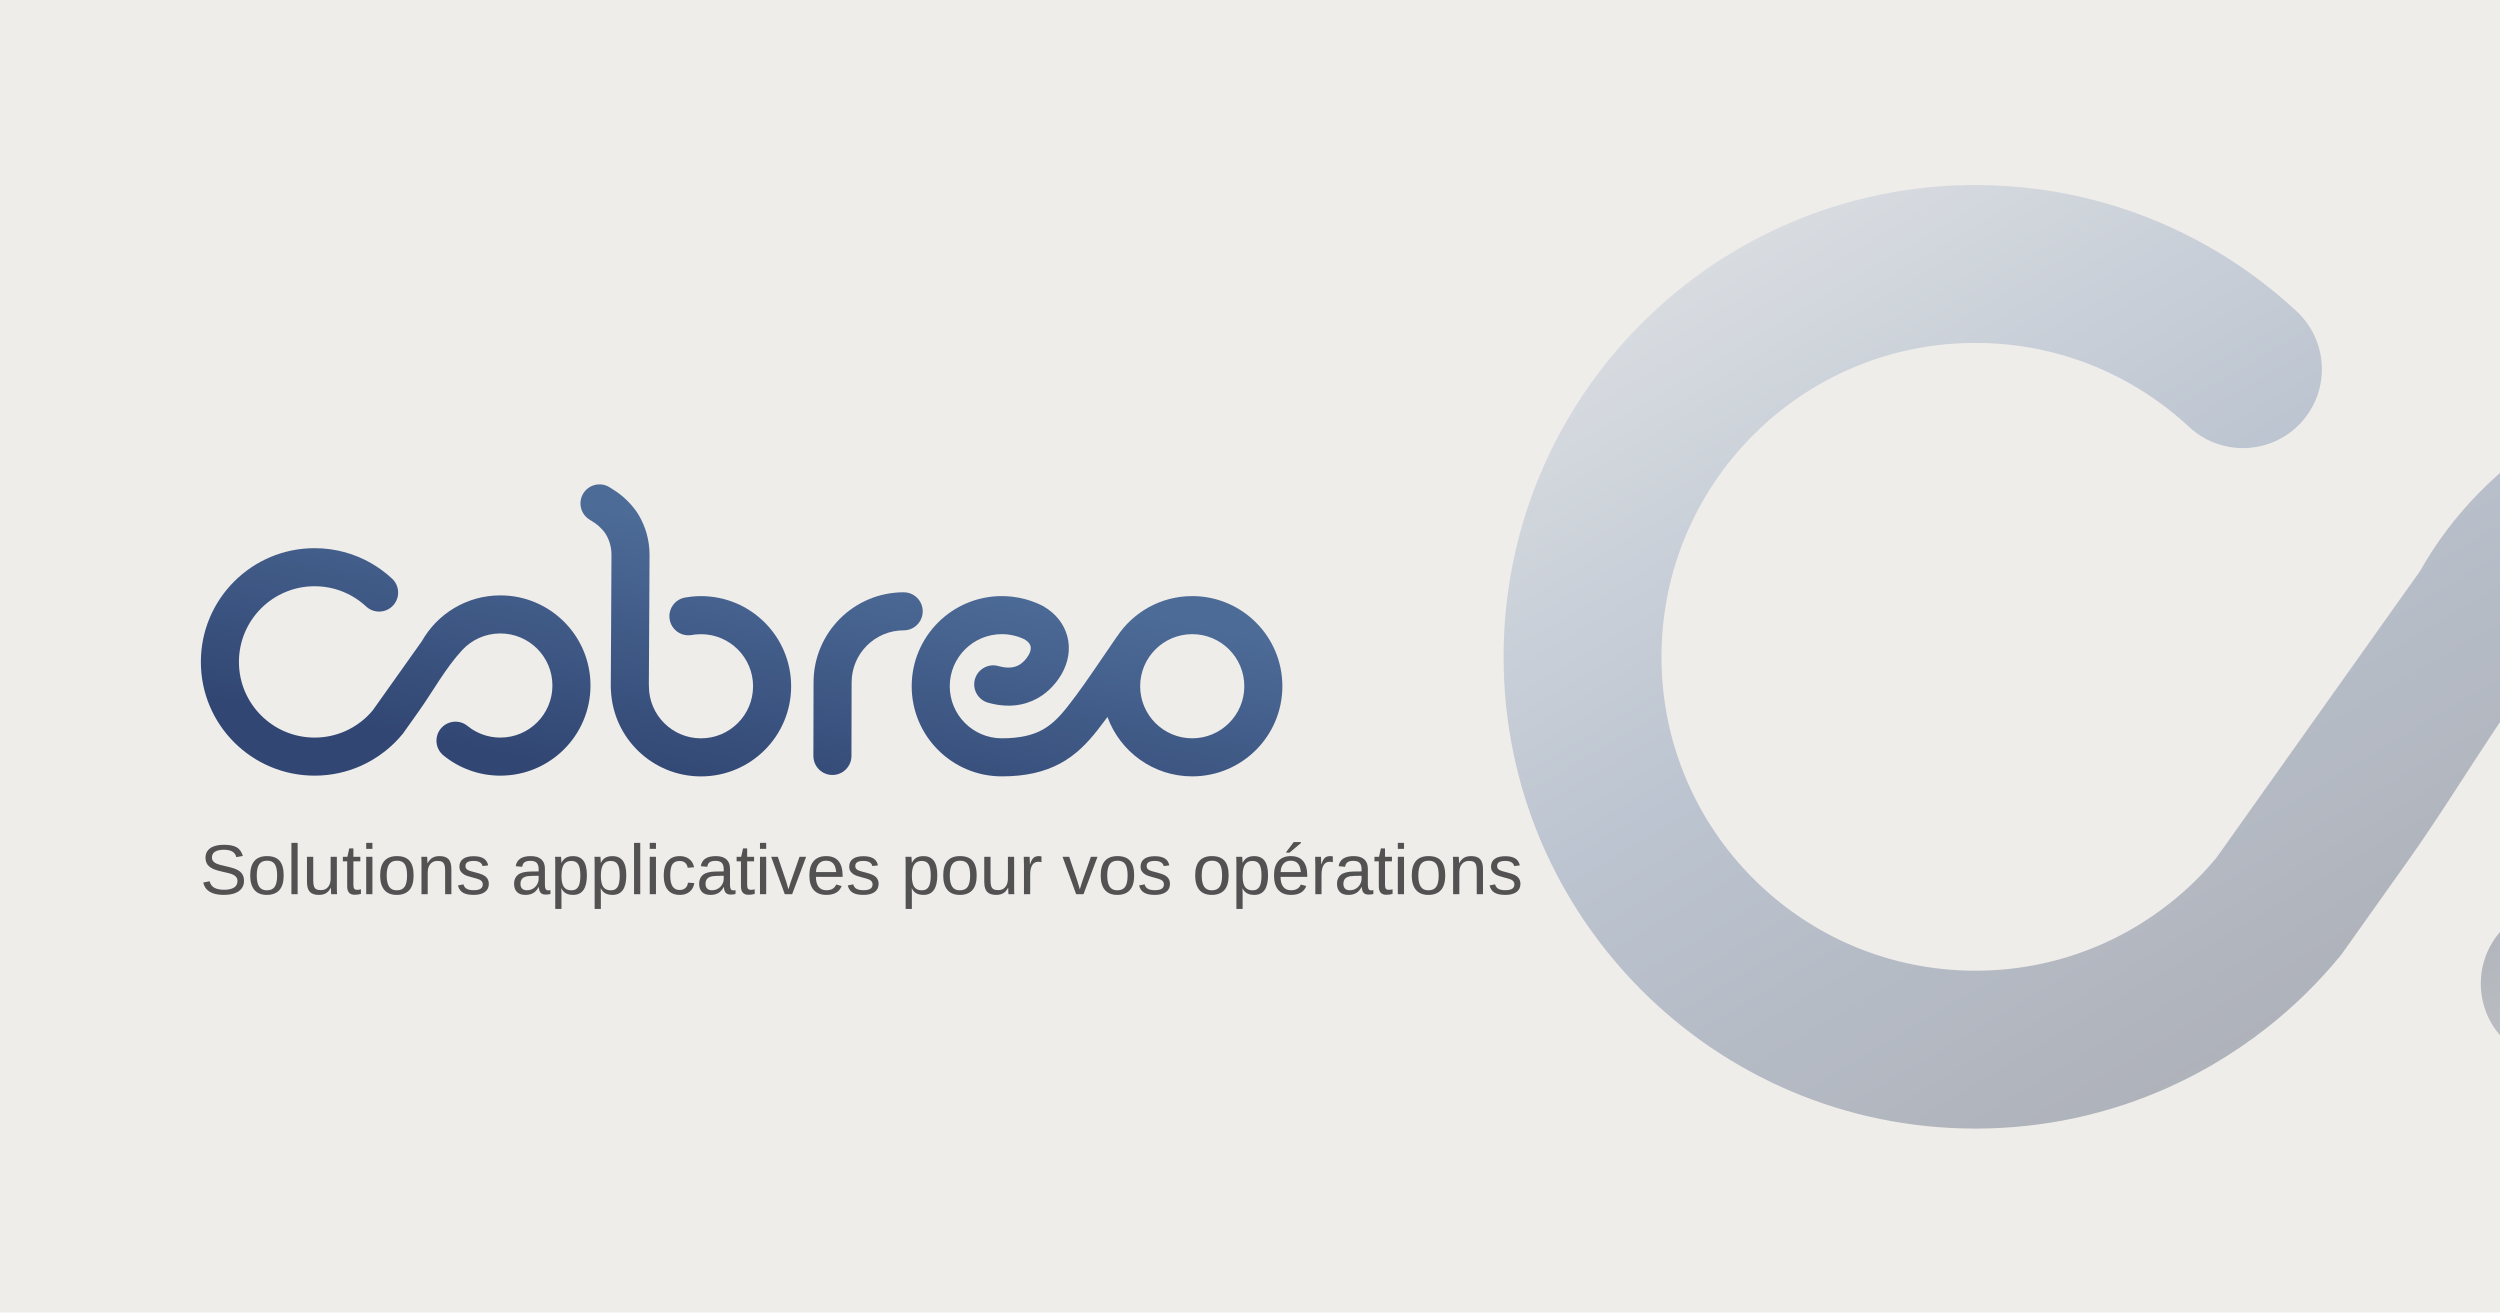
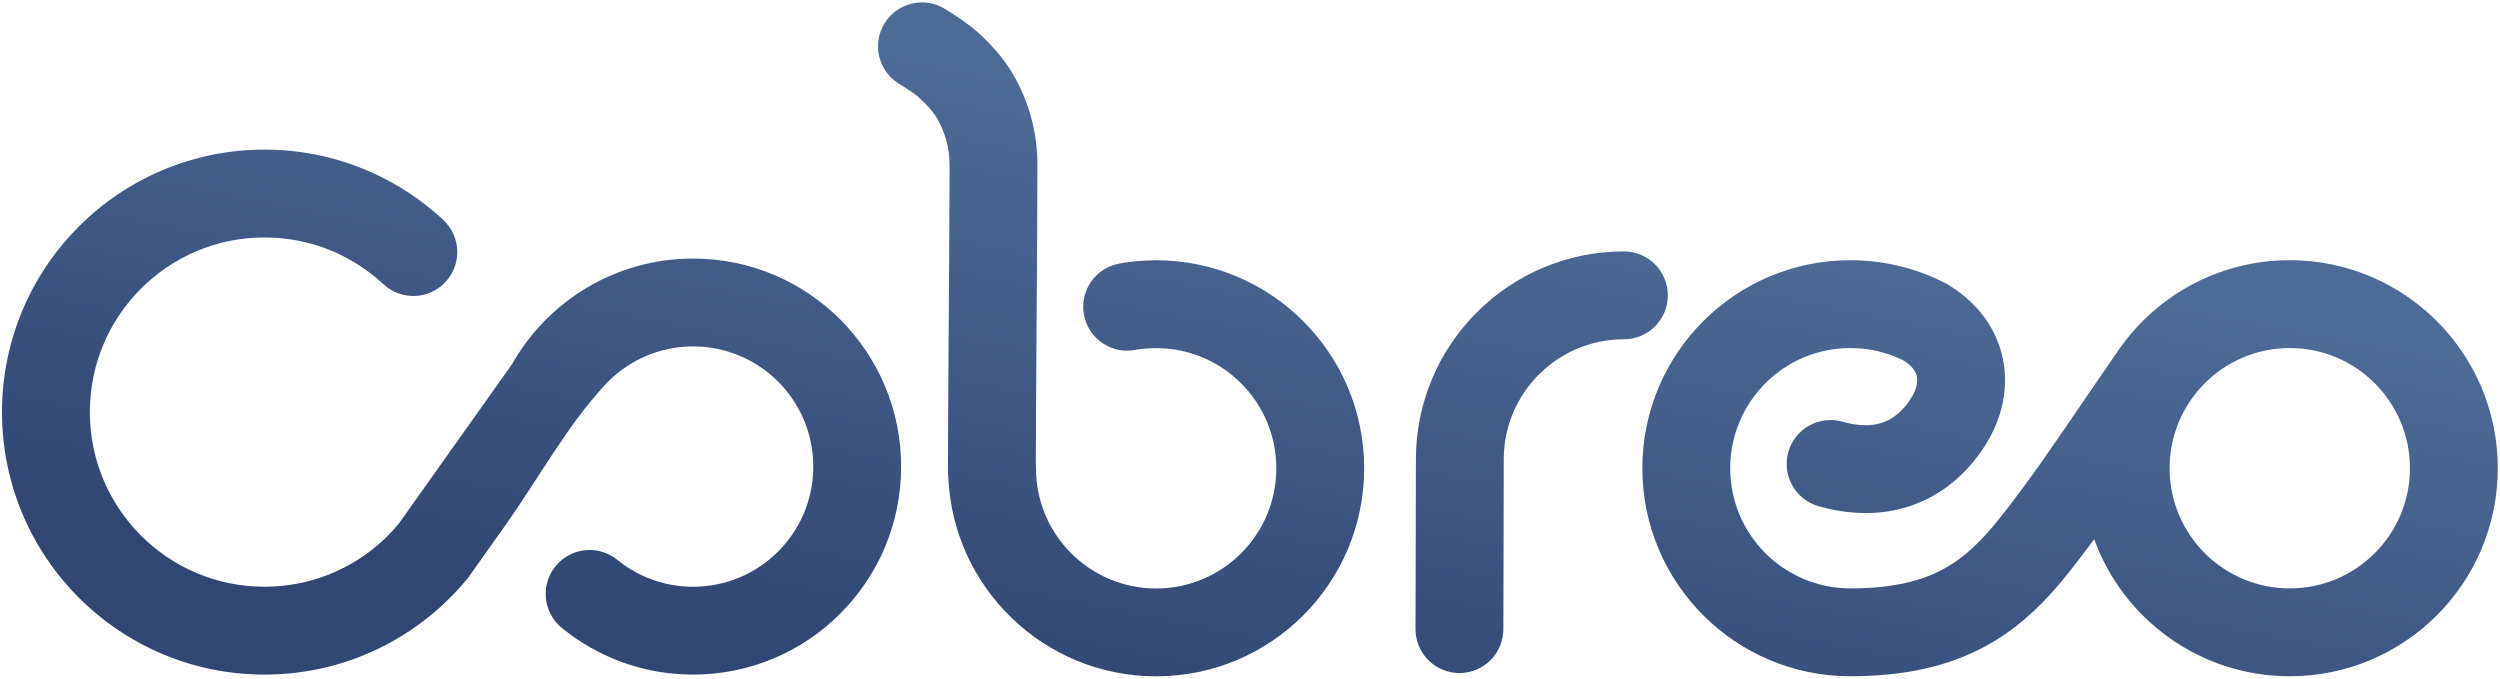
- <svg xmlns="http://www.w3.org/2000/svg" width="1200" height="630" viewBox="0 0 1200 630" fill="none">
+ <svg xmlns="http://www.w3.org/2000/svg" width="1366" height="371" viewBox="41 52 1366 371" fill="none">
+   <path d="M814.641 303.036C814.641 240.263 865.53 189.374 928.304 189.374C941.558 189.375 952.305 200.121 952.305 213.375C952.305 226.629 941.558 237.374 928.304 237.376C892.041 237.376 862.643 266.774 862.643 303.036C862.643 350.855 862.439 375.298 862.435 395.75C862.432 409.004 851.687 419.741 838.434 419.741C826.008 419.739 815.786 410.299 814.557 398.198L814.432 395.74C814.437 371.444 814.641 354.253 814.641 303.036Z" fill="url(#paint0_linear_13104_77761)" />
+   <path d="M558.951 309.795C558.951 310.895 559.026 311.979 559.169 313.04C561.867 373.419 611.673 421.544 672.717 421.544C735.49 421.543 786.379 370.654 786.38 307.881C786.38 245.107 735.49 194.218 672.717 194.218C668.704 194.218 664.73 194.423 660.81 194.833C658.069 195.119 655.347 195.511 652.664 195.989C639.617 198.316 630.921 210.776 633.246 223.824C635.572 236.874 648.041 245.567 661.091 243.242C662.637 242.966 664.204 242.74 665.789 242.575C668.058 242.338 670.37 242.221 672.717 242.221C708.979 242.221 738.377 271.619 738.377 307.881C738.377 344.143 708.979 373.54 672.717 373.541C636.455 373.541 607.057 344.143 607.057 307.881C607.057 307.142 607.023 306.411 606.958 305.689C606.988 288.457 607.186 259.281 607.392 229.102C607.614 196.463 607.84 162.678 607.84 142.024C607.84 124.004 602.978 107.043 594.474 92.469C588.817 82.773 581.488 75.291 575.046 69.457C569.721 64.636 561.887 59.673 557.285 56.853C545.983 49.928 531.209 53.468 524.283 64.77C517.357 76.072 520.908 90.846 532.21 97.772C537.081 100.757 541.253 103.61 542.826 105.033C547.696 109.443 550.933 113.102 553.014 116.669C557.347 124.098 559.837 132.734 559.837 142.024C559.837 162.475 559.612 196.06 559.389 228.769C559.167 261.386 558.952 293.168 558.951 309.795Z" fill="url(#paint1_linear_13104_77761)" />
+   <path d="M317.061 339.131L297.301 366.957L296.801 367.665L296.259 368.321C292.977 372.305 289.477 376.112 285.79 379.718C282.175 383.252 278.376 386.599 274.404 389.739C269.123 393.913 263.534 397.724 257.684 401.136C253.305 403.689 248.782 406.026 244.121 408.115C226.198 416.147 206.341 420.595 185.513 420.595C106.301 420.594 42.088 356.382 42.088 277.17C42.089 197.959 106.302 133.746 185.513 133.745C198.801 133.745 211.707 135.557 223.974 138.964C229.726 140.562 235.341 142.516 240.777 144.787C246.259 147.078 251.566 149.697 256.673 152.621C261.133 155.173 265.441 157.956 269.58 160.955C274.349 164.409 278.897 168.153 283.196 172.153C292.899 181.182 293.452 196.368 284.425 206.072C275.395 215.776 260.2 216.321 250.496 207.291C247.629 204.624 244.598 202.133 241.423 199.832C238.664 197.834 235.795 195.977 232.828 194.28C229.431 192.336 225.903 190.591 222.265 189.071C218.66 187.565 214.942 186.276 211.129 185.217C203.006 182.96 194.419 181.748 185.513 181.748C132.813 181.749 90.092 224.47 90.091 277.17C90.091 329.871 132.813 372.591 185.513 372.592C199.442 372.592 212.616 369.628 224.484 364.311C227.578 362.924 230.593 361.373 233.505 359.675C237.396 357.406 241.111 354.863 244.631 352.081C247.278 349.988 249.815 347.76 252.225 345.403C254.541 343.139 256.723 340.734 258.799 338.247L320.685 251.118C340.19 216.588 377.233 193.276 419.719 193.276C482.493 193.277 533.382 244.166 533.382 306.939C533.382 369.712 482.492 420.602 419.719 420.602C392.556 420.602 367.56 411.037 348.007 395.122C337.728 386.753 336.181 371.639 344.548 361.359C352.917 351.081 368.031 349.534 378.311 357.901C389.615 367.101 403.994 372.599 419.719 372.599C455.981 372.599 485.379 343.201 485.379 306.939C485.379 270.677 455.981 241.28 419.719 241.279C400.684 241.279 383.54 249.38 371.547 262.322C350.67 284.852 334.837 314.098 317.061 339.131Z" fill="url(#paint2_linear_13104_77761)" />
+   <path fill-rule="evenodd" clip-rule="evenodd" d="M1178.86 271.984L1178.84 272.021Z" fill="url(#paint3_linear_13104_77761)" />
+   <path fill-rule="evenodd" clip-rule="evenodd" d="M1172.42 363.498C1176.89 357.813 1181.11 352.246 1185.26 346.625C1201.11 390.301 1242.98 421.501 1292.13 421.501C1354.9 421.501 1405.79 370.611 1405.79 307.838C1405.79 245.065 1354.9 194.176 1292.13 194.175C1252.27 194.175 1217.21 214.692 1196.91 245.74L1196.85 245.699C1190.14 255.449 1184.23 264.123 1178.84 272.021L1178.8 272.082C1161.58 297.325 1149.77 314.64 1134.68 333.819C1124.19 347.157 1114.7 356.508 1103.03 362.862C1091.52 369.122 1075.99 373.498 1052.04 373.498C1015.78 373.498 986.384 344.1 986.384 307.838C986.384 271.576 1015.78 242.178 1052.04 242.178C1054.58 242.178 1057.08 242.318 1059.52 242.595C1062.86 242.972 1066.13 243.603 1069.28 244.459C1071.81 245.145 1074.28 245.978 1076.68 246.949C1078.04 247.499 1079.37 248.096 1080.69 248.735C1085.92 251.776 1087.63 255.009 1088.21 257.143C1088.84 259.514 1088.81 263.36 1085.85 268.47C1083.22 273.008 1079.13 278.045 1073.6 281.124C1068.83 283.783 1061.01 286.141 1047.74 282.404C1034.98 278.809 1021.72 286.242 1018.12 299.001C1014.53 311.757 1021.96 325.009 1034.72 328.605C1059.55 335.601 1080.51 332.216 1096.95 323.071C1112.62 314.346 1122.18 301.519 1127.38 292.559C1135.8 278.037 1138.97 261.117 1134.57 244.694C1130.35 228.994 1119.84 216.136 1105.3 207.526L1105.35 207.426C1101.91 205.596 1098.36 203.944 1094.71 202.467C1090.54 200.777 1086.25 199.327 1081.85 198.134C1076.35 196.644 1070.7 195.547 1064.92 194.894C1060.69 194.416 1056.39 194.175 1052.04 194.175C989.27 194.175 938.381 245.064 938.381 307.838C938.382 370.611 989.271 421.501 1052.04 421.501C1082.1 421.501 1105.92 415.935 1125.98 405.021C1145.86 394.199 1160.12 379.131 1172.42 363.498ZM1357.79 307.838C1357.79 271.576 1328.39 242.179 1292.13 242.178C1255.87 242.178 1226.47 271.576 1226.47 307.838C1226.47 344.1 1255.87 373.499 1292.13 373.499C1328.39 373.498 1357.79 344.1 1357.79 307.838Z" fill="url(#paint4_linear_13104_77761)" />
  <defs>
-     <linearGradient id="og_mark_grad" x1="0%" y1="0%" x2="100%" y2="100%">
-       <stop offset="0%" stop-color="#CAD3E0" />
-       <stop offset="38%" stop-color="#4D6B97" />
-       <stop offset="68%" stop-color="#253353" />
-       <stop offset="100%" stop-color="#B1B6A6" />
+     <linearGradient id="paint0_linear_13104_77761" x1="683.394" y1="445.589" x2="746.087" y2="123.168" gradientUnits="userSpaceOnUse">
+       <stop stop-color="#314673" />
+       <stop offset="1" stop-color="#4D6B97" />
+     </linearGradient>
+     <linearGradient id="paint1_linear_13104_77761" x1="683.394" y1="445.589" x2="746.087" y2="123.168" gradientUnits="userSpaceOnUse">
+       <stop stop-color="#314673" />
+       <stop offset="1" stop-color="#4D6B97" />
+     </linearGradient>
+     <linearGradient id="paint2_linear_13104_77761" x1="683.394" y1="445.589" x2="746.087" y2="123.168" gradientUnits="userSpaceOnUse">
+       <stop stop-color="#314673" />
+       <stop offset="1" stop-color="#4D6B97" />
+     </linearGradient>
+     <linearGradient id="paint3_linear_13104_77761" x1="683.394" y1="445.589" x2="746.087" y2="123.168" gradientUnits="userSpaceOnUse">
+       <stop stop-color="#314673" />
+       <stop offset="1" stop-color="#4D6B97" />
+     </linearGradient>
+     <linearGradient id="paint4_linear_13104_77761" x1="683.394" y1="445.589" x2="746.087" y2="123.168" gradientUnits="userSpaceOnUse">
+       <stop stop-color="#314673" />
+       <stop offset="1" stop-color="#4D6B97" />
    </linearGradient>
  </defs>
-   <rect width="1200" height="630" fill="#EFEDEA" />
-   <g transform="translate(655.2632 -122.3684) scale(1.578947)" opacity="0.32" aria-hidden="true">
-     <path d="M317.061 339.131L297.301 366.957L296.801 367.665L296.259 368.321C292.977 372.305 289.477 376.112 285.79 379.718C282.175 383.252 278.376 386.599 274.404 389.739C269.123 393.913 263.534 397.724 257.684 401.136C253.305 403.689 248.782 406.026 244.121 408.115C226.198 416.147 206.341 420.595 185.513 420.595C106.301 420.594 42.088 356.382 42.088 277.17C42.089 197.959 106.302 133.746 185.513 133.745C198.801 133.745 211.707 135.557 223.974 138.964C229.726 140.562 235.341 142.516 240.777 144.787C246.259 147.078 251.566 149.697 256.673 152.621C261.133 155.173 265.441 157.956 269.58 160.955C274.349 164.409 278.897 168.153 283.196 172.153C292.899 181.182 293.452 196.368 284.425 206.072C275.395 215.776 260.2 216.321 250.496 207.291C247.629 204.624 244.598 202.133 241.423 199.832C238.664 197.834 235.795 195.977 232.828 194.28C229.431 192.336 225.903 190.591 222.265 189.071C218.66 187.565 214.942 186.276 211.129 185.217C203.006 182.96 194.419 181.748 185.513 181.748C132.813 181.749 90.092 224.47 90.091 277.17C90.091 329.871 132.813 372.591 185.513 372.592C199.442 372.592 212.616 369.628 224.484 364.311C227.578 362.924 230.593 361.373 233.505 359.675C237.396 357.406 241.111 354.863 244.631 352.081C247.278 349.988 249.815 347.76 252.225 345.403C254.541 343.139 256.723 340.734 258.799 338.247L320.685 251.118C340.19 216.588 377.233 193.276 419.719 193.276C482.493 193.277 533.382 244.166 533.382 306.939C533.382 369.712 482.492 420.602 419.719 420.602C392.556 420.602 367.56 411.037 348.007 395.122C337.728 386.753 336.181 371.639 344.548 361.359C352.917 351.081 368.031 349.534 378.311 357.901C389.615 367.101 403.994 372.599 419.719 372.599C455.981 372.599 485.379 343.201 485.379 306.939C485.379 270.677 455.981 241.28 419.719 241.279C400.684 241.279 383.54 249.38 371.547 262.322C350.67 284.852 334.837 314.098 317.061 339.131Z" fill="url(#og_mark_grad)" />
-   </g>
-   <g transform="translate(80.39239 212.205) scale(0.3806735)">
-     <path d="M814.641 303.036C814.641 240.263 865.53 189.374 928.304 189.374C941.558 189.375 952.305 200.121 952.305 213.375C952.305 226.629 941.558 237.374 928.304 237.376C892.041 237.376 862.643 266.774 862.643 303.036C862.643 350.855 862.439 375.298 862.435 395.75C862.432 409.004 851.687 419.741 838.434 419.741C826.008 419.739 815.786 410.299 814.557 398.198L814.432 395.74C814.437 371.444 814.641 354.253 814.641 303.036Z" fill="url(#paint0_linear_13104_77761)" />
-     <path d="M558.951 309.795C558.951 310.895 559.026 311.979 559.169 313.04C561.867 373.419 611.673 421.544 672.717 421.544C735.49 421.543 786.379 370.654 786.38 307.881C786.38 245.107 735.49 194.218 672.717 194.218C668.704 194.218 664.73 194.423 660.81 194.833C658.069 195.119 655.347 195.511 652.664 195.989C639.617 198.316 630.921 210.776 633.246 223.824C635.572 236.874 648.041 245.567 661.091 243.242C662.637 242.966 664.204 242.74 665.789 242.575C668.058 242.338 670.37 242.221 672.717 242.221C708.979 242.221 738.377 271.619 738.377 307.881C738.377 344.143 708.979 373.54 672.717 373.541C636.455 373.541 607.057 344.143 607.057 307.881C607.057 307.142 607.023 306.411 606.958 305.689C606.988 288.457 607.186 259.281 607.392 229.102C607.614 196.463 607.84 162.678 607.84 142.024C607.84 124.004 602.978 107.043 594.474 92.469C588.817 82.773 581.488 75.291 575.046 69.457C569.721 64.636 561.887 59.673 557.285 56.853C545.983 49.928 531.209 53.468 524.283 64.77C517.357 76.072 520.908 90.846 532.21 97.772C537.081 100.757 541.253 103.61 542.826 105.033C547.696 109.443 550.933 113.102 553.014 116.669C557.347 124.098 559.837 132.734 559.837 142.024C559.837 162.475 559.612 196.06 559.389 228.769C559.167 261.386 558.952 293.168 558.951 309.795Z" fill="url(#paint1_linear_13104_77761)" />
-     <path d="M317.061 339.131L297.301 366.957L296.801 367.665L296.259 368.321C292.977 372.305 289.477 376.112 285.79 379.718C282.175 383.252 278.376 386.599 274.404 389.739C269.123 393.913 263.534 397.724 257.684 401.136C253.305 403.689 248.782 406.026 244.121 408.115C226.198 416.147 206.341 420.595 185.513 420.595C106.301 420.594 42.088 356.382 42.088 277.17C42.089 197.959 106.302 133.746 185.513 133.745C198.801 133.745 211.707 135.557 223.974 138.964C229.726 140.562 235.341 142.516 240.777 144.787C246.259 147.078 251.566 149.697 256.673 152.621C261.133 155.173 265.441 157.956 269.58 160.955C274.349 164.409 278.897 168.153 283.196 172.153C292.899 181.182 293.452 196.368 284.425 206.072C275.395 215.776 260.2 216.321 250.496 207.291C247.629 204.624 244.598 202.133 241.423 199.832C238.664 197.834 235.795 195.977 232.828 194.28C229.431 192.336 225.903 190.591 222.265 189.071C218.66 187.565 214.942 186.276 211.129 185.217C203.006 182.96 194.419 181.748 185.513 181.748C132.813 181.749 90.092 224.47 90.091 277.17C90.091 329.871 132.813 372.591 185.513 372.592C199.442 372.592 212.616 369.628 224.484 364.311C227.578 362.924 230.593 361.373 233.505 359.675C237.396 357.406 241.111 354.863 244.631 352.081C247.278 349.988 249.815 347.76 252.225 345.403C254.541 343.139 256.723 340.734 258.799 338.247L320.685 251.118C340.19 216.588 377.233 193.276 419.719 193.276C482.493 193.277 533.382 244.166 533.382 306.939C533.382 369.712 482.492 420.602 419.719 420.602C392.556 420.602 367.56 411.037 348.007 395.122C337.728 386.753 336.181 371.639 344.548 361.359C352.917 351.081 368.031 349.534 378.311 357.901C389.615 367.101 403.994 372.599 419.719 372.599C455.981 372.599 485.379 343.201 485.379 306.939C485.379 270.677 455.981 241.28 419.719 241.279C400.684 241.279 383.54 249.38 371.547 262.322C350.67 284.852 334.837 314.098 317.061 339.131Z" fill="url(#paint2_linear_13104_77761)" />
-     <path fill-rule="evenodd" clip-rule="evenodd" d="M1178.86 271.984L1178.84 272.021Z" fill="url(#paint3_linear_13104_77761)" />
-     <path fill-rule="evenodd" clip-rule="evenodd" d="M1172.42 363.498C1176.89 357.813 1181.11 352.246 1185.26 346.625C1201.11 390.301 1242.98 421.501 1292.13 421.501C1354.9 421.501 1405.79 370.611 1405.79 307.838C1405.79 245.065 1354.9 194.176 1292.13 194.175C1252.27 194.175 1217.21 214.692 1196.91 245.74L1196.85 245.699C1190.14 255.449 1184.23 264.123 1178.84 272.021L1178.8 272.082C1161.58 297.325 1149.77 314.64 1134.68 333.819C1124.19 347.157 1114.7 356.508 1103.03 362.862C1091.52 369.122 1075.99 373.498 1052.04 373.498C1015.78 373.498 986.384 344.1 986.384 307.838C986.384 271.576 1015.78 242.178 1052.04 242.178C1054.58 242.178 1057.08 242.318 1059.52 242.595C1062.86 242.972 1066.13 243.603 1069.28 244.459C1071.81 245.145 1074.28 245.978 1076.68 246.949C1078.04 247.499 1079.37 248.096 1080.69 248.735C1085.92 251.776 1087.63 255.009 1088.21 257.143C1088.84 259.514 1088.81 263.36 1085.85 268.47C1083.22 273.008 1079.13 278.045 1073.6 281.124C1068.83 283.783 1061.01 286.141 1047.74 282.404C1034.98 278.809 1021.72 286.242 1018.12 299.001C1014.53 311.757 1021.96 325.009 1034.72 328.605C1059.55 335.601 1080.51 332.216 1096.95 323.071C1112.62 314.346 1122.18 301.519 1127.38 292.559C1135.8 278.037 1138.97 261.117 1134.57 244.694C1130.35 228.994 1119.84 216.136 1105.3 207.526L1105.35 207.426C1101.91 205.596 1098.36 203.944 1094.71 202.467C1090.54 200.777 1086.25 199.327 1081.85 198.134C1076.35 196.644 1070.7 195.547 1064.92 194.894C1060.69 194.416 1056.39 194.175 1052.04 194.175C989.27 194.175 938.381 245.064 938.381 307.838C938.382 370.611 989.271 421.501 1052.04 421.501C1082.1 421.501 1105.92 415.935 1125.98 405.021C1145.86 394.199 1160.12 379.131 1172.42 363.498ZM1357.79 307.838C1357.79 271.576 1328.39 242.179 1292.13 242.178C1255.87 242.178 1226.47 271.576 1226.47 307.838C1226.47 344.1 1255.87 373.499 1292.13 373.499C1328.39 373.498 1357.79 344.1 1357.79 307.838Z" fill="url(#paint4_linear_13104_77761)" />
-     <defs>
-       <linearGradient id="paint0_linear_13104_77761" x1="683.394" y1="445.589" x2="746.087" y2="123.168" gradientUnits="userSpaceOnUse">
-         <stop stop-color="#314673" />
-         <stop offset="1" stop-color="#4D6B97" />
-       </linearGradient>
-       <linearGradient id="paint1_linear_13104_77761" x1="683.394" y1="445.589" x2="746.087" y2="123.168" gradientUnits="userSpaceOnUse">
-         <stop stop-color="#314673" />
-         <stop offset="1" stop-color="#4D6B97" />
-       </linearGradient>
-       <linearGradient id="paint2_linear_13104_77761" x1="683.394" y1="445.589" x2="746.087" y2="123.168" gradientUnits="userSpaceOnUse">
-         <stop stop-color="#314673" />
-         <stop offset="1" stop-color="#4D6B97" />
-       </linearGradient>
-       <linearGradient id="paint3_linear_13104_77761" x1="683.394" y1="445.589" x2="746.087" y2="123.168" gradientUnits="userSpaceOnUse">
-         <stop stop-color="#314673" />
-         <stop offset="1" stop-color="#4D6B97" />
-       </linearGradient>
-       <linearGradient id="paint4_linear_13104_77761" x1="683.394" y1="445.589" x2="746.087" y2="123.168" gradientUnits="userSpaceOnUse">
-         <stop stop-color="#314673" />
-         <stop offset="1" stop-color="#4D6B97" />
-       </linearGradient>
-     </defs>
-   </g>
-   <text x="96" y="429.23" fill="#525252" font-family="SN Pro, Segoe UI, Helvetica Neue, Arial, sans-serif" font-size="34" font-weight="300">Solutions applicatives pour vos opérations</text>
</svg>
